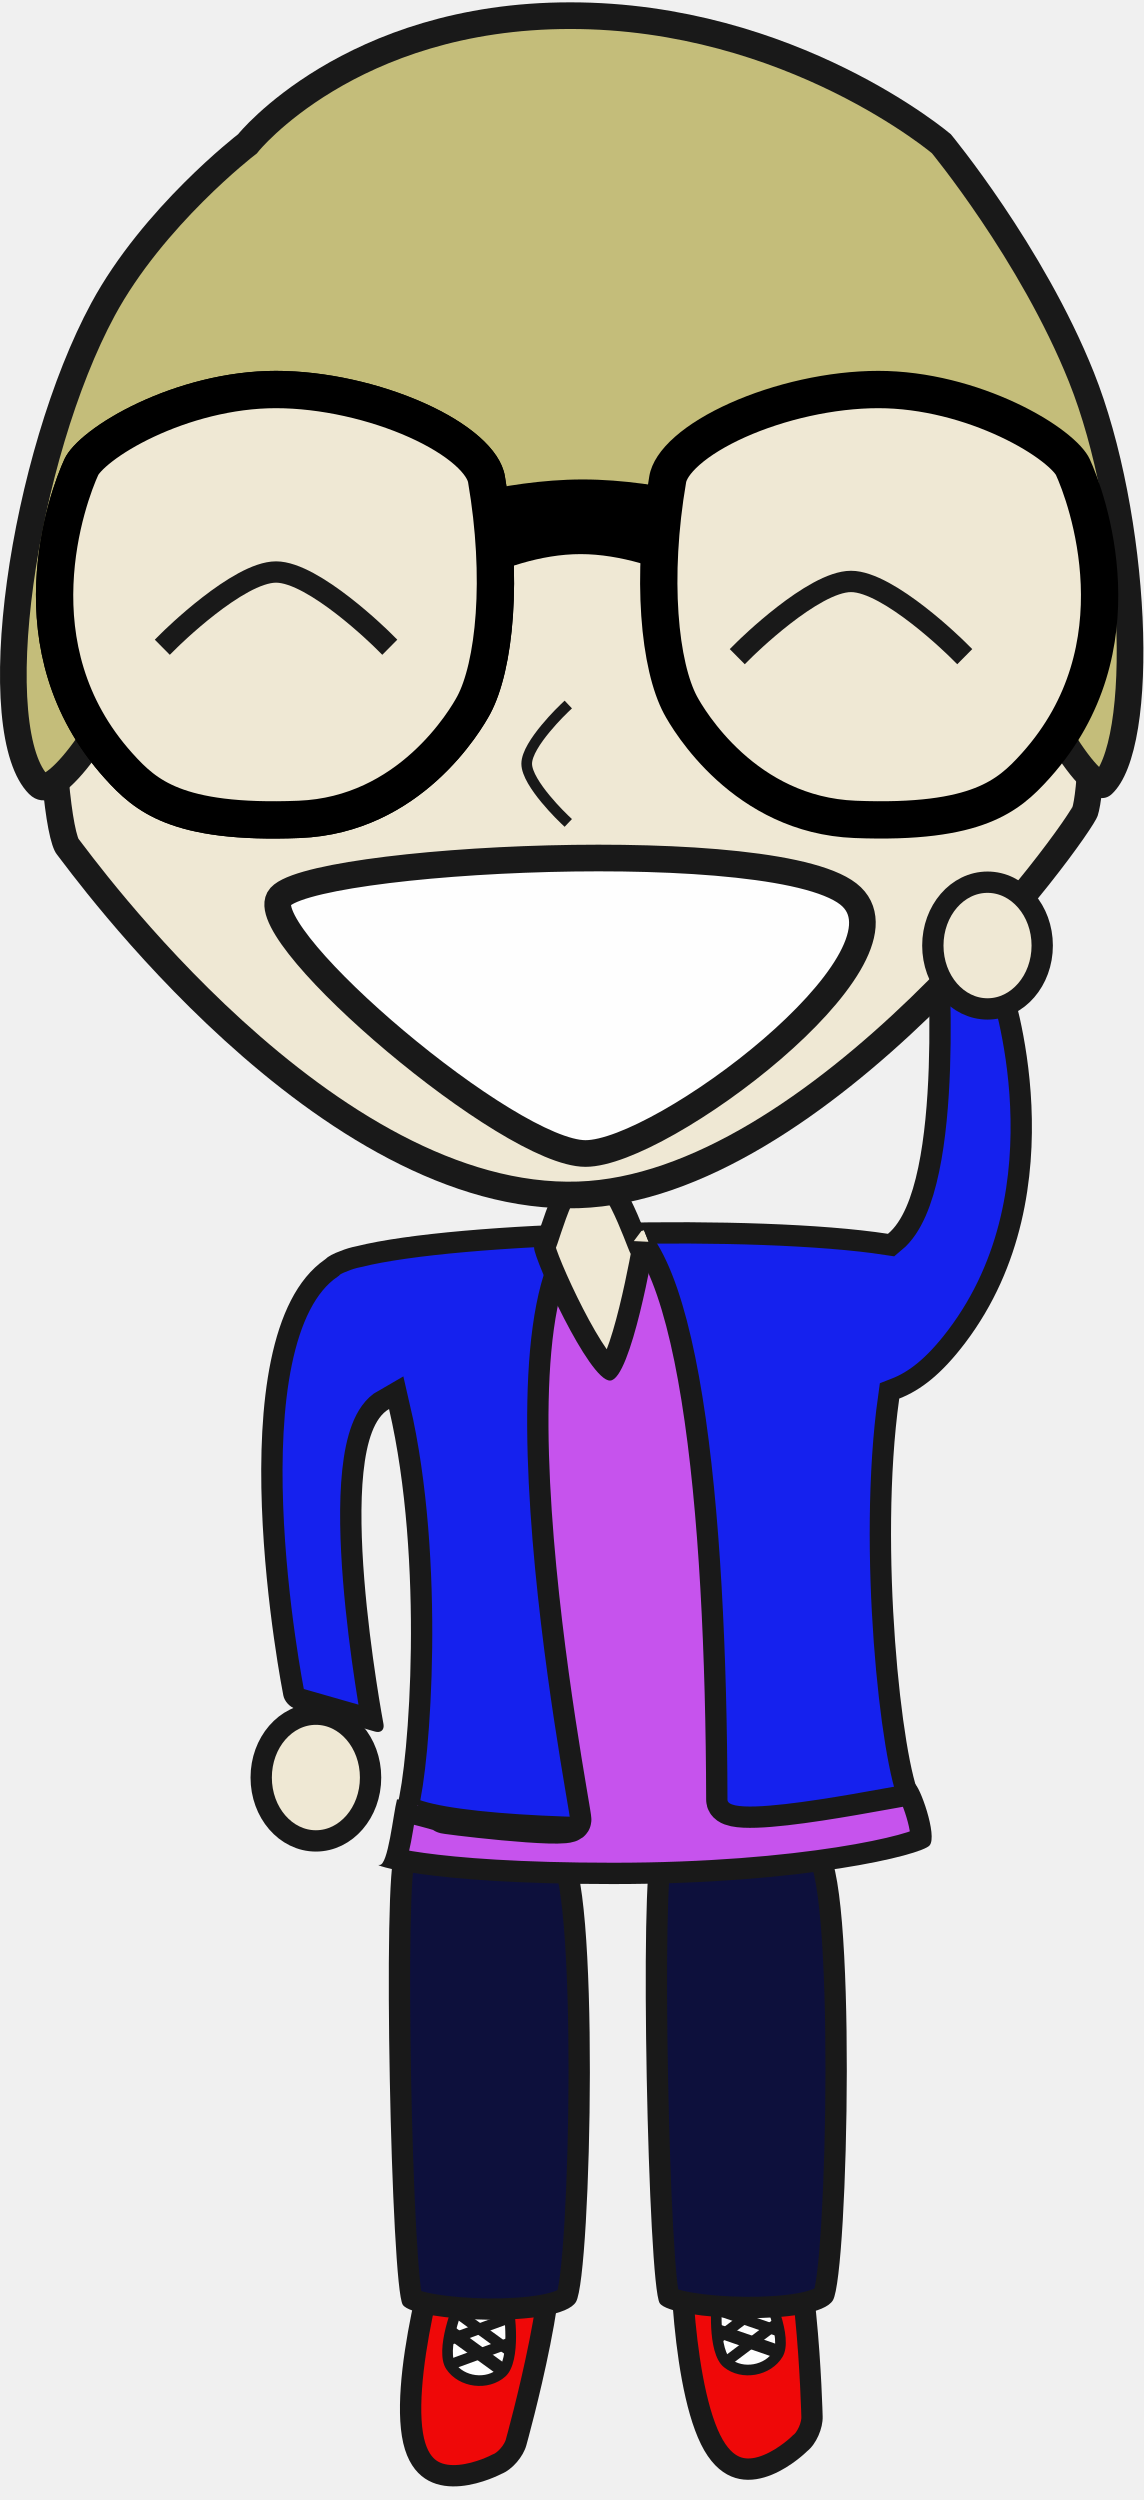
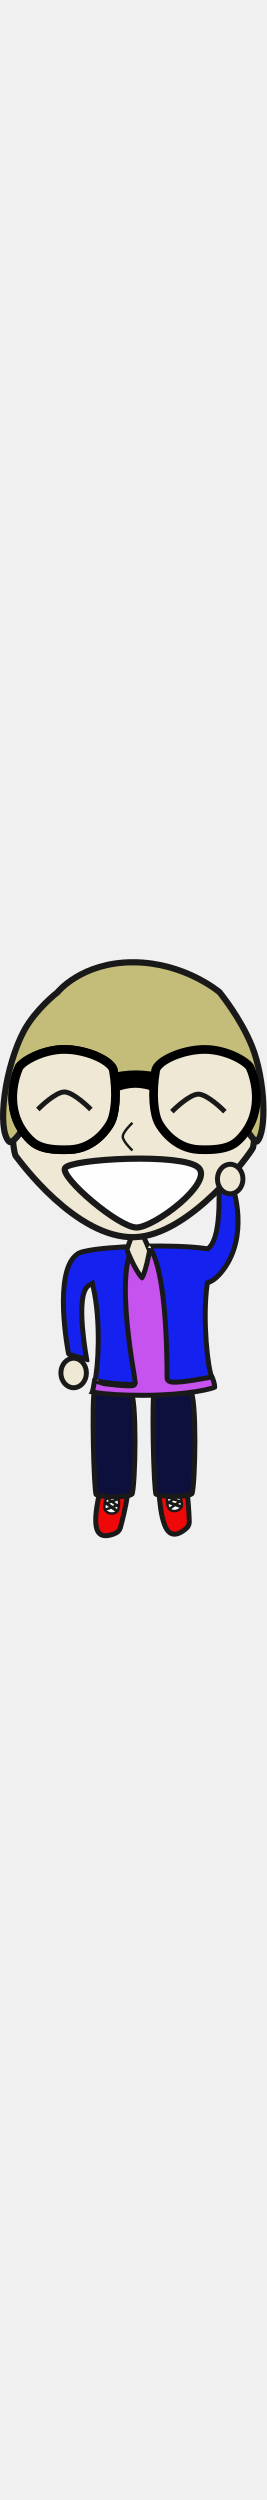
- <svg xmlns="http://www.w3.org/2000/svg" xmlns:xlink="http://www.w3.org/1999/xlink" width="429px" height="938px" viewBox="-6515 -3692 429 938" version="1.1">
+ <svg xmlns="http://www.w3.org/2000/svg" xmlns:xlink="http://www.w3.org/1999/xlink" width="100px" height="938px" viewBox="-6515 -3692 429 938" version="1.1">
  <defs>
    <path d="M-15.577,33.171 C7.481,22.19 68.748,32.047 68.748,32.047 C73.115,32.668 77.565,36.629 78.552,40.952 C78.552,40.952 86.281,66.137 76.655,77.095 C67.028,88.053 -7.646,78.062 -7.646,78.062 C-12.026,77.528 -17.499,74.074 -19.653,70.227 C-19.653,70.227 -38.635,44.152 -15.577,33.171 Z" id="path-1" />
    <mask id="mask-2" maskContentUnits="userSpaceOnUse" maskUnits="objectBoundingBox" x="0" y="0" width="108.487" height="54.248" fill="white">
      <use xlink:href="#path-1" />
    </mask>
    <path d="M4.624,3.937 C10.22,-2.548 21.413,-2.548 27.009,3.937 C32.606,10.422 27.009,29.876 27.009,29.876 L4.624,29.876 C4.624,29.876 -0.972,10.422 4.624,3.937 Z" id="path-3" />
    <mask id="mask-4" maskContentUnits="userSpaceOnUse" maskUnits="objectBoundingBox" x="0" y="0" width="27.36" height="30.802" fill="white">
      <use xlink:href="#path-3" />
    </mask>
    <path d="M-15.577,33.171 C7.481,22.19 68.748,32.047 68.748,32.047 C73.115,32.668 77.565,36.629 78.552,40.952 C78.552,40.952 86.281,66.137 76.655,77.095 C67.028,88.053 -7.646,78.062 -7.646,78.062 C-12.026,77.528 -17.499,74.074 -19.653,70.227 C-19.653,70.227 -38.635,44.152 -15.577,33.171 Z" id="path-5" />
    <mask id="mask-6" maskContentUnits="userSpaceOnUse" maskUnits="objectBoundingBox" x="0" y="0" width="108.487" height="54.248" fill="white">
      <use xlink:href="#path-5" />
    </mask>
    <path d="M4.624,3.937 C10.22,-2.548 21.413,-2.548 27.009,3.937 C32.606,10.422 27.009,29.876 27.009,29.876 L4.624,29.876 C4.624,29.876 -0.972,10.422 4.624,3.937 Z" id="path-7" />
    <mask id="mask-8" maskContentUnits="userSpaceOnUse" maskUnits="objectBoundingBox" x="0" y="0" width="27.36" height="30.802" fill="white">
      <use xlink:href="#path-7" />
    </mask>
    <path d="M9.29,5.87 C21.188,-0.932 69.477,-0.922 74.293,5.87 C79.109,12.663 78.553,168.799 74.293,175.353 C70.033,181.907 15.244,185.203 9.29,175.353 C3.336,165.503 -2.608,12.673 9.29,5.87 Z" id="path-9" />
    <mask id="mask-10" maskContentUnits="userSpaceOnUse" maskUnits="objectBoundingBox" x="0" y="0" width="75.281" height="180.793" fill="white">
      <use xlink:href="#path-9" />
    </mask>
    <path d="M55.122,345.701 C67.02,338.899 115.31,338.909 120.126,345.701 C124.942,352.494 124.386,508.63 120.126,515.184 C115.866,521.738 61.076,525.034 55.122,515.184 C49.169,505.334 43.224,352.504 55.122,345.701 Z" id="path-11" />
    <mask id="mask-12" maskContentUnits="userSpaceOnUse" maskUnits="objectBoundingBox" x="0" y="0" width="75.281" height="180.793" fill="white">
      <use xlink:href="#path-11" />
    </mask>
    <path d="M235.16,113.927 C185.812,106.359 73.622,109.12 35.775,118.584 C33.661,118.994 31.664,119.592 29.778,120.366 C27.05,121.351 25.085,122.396 24.003,123.498 C-18.383,152.712 8.299,287.105 8.299,287.105 C8.695,289.281 10.75,291.532 12.872,292.14 L42.743,300.694 C44.862,301.301 46.273,300.044 45.886,297.885 C45.886,297.885 25.957,192.184 47.973,179.675 C61.224,236.668 55.521,312.364 51.004,328.624 C45.998,346.647 257.028,344.428 247.359,325.59 C240.395,312.022 231.534,231.786 239.394,175.746 C247.548,172.573 255.351,166.449 264.111,154.89 C307.78,97.265 281.12,19.922 281.12,19.922 C280.493,17.812 278.384,15.22 276.457,14.134 L252.761,0.784 C250.835,-0.301 249.391,0.593 249.538,2.783 C249.538,2.783 256.802,95.995 235.16,113.927 Z" id="path-13" />
    <mask id="mask-14" maskContentUnits="userSpaceOnUse" maskUnits="objectBoundingBox" x="0" y="0" width="289.16" height="340.683" fill="white">
      <use xlink:href="#path-13" />
    </mask>
    <path d="M69.186,330.98 C65.252,330.773 115.556,336.993 115.893,333.823 C116.23,330.653 70.961,105.263 130.747,104.84 C164.977,104.598 174.707,219 174.948,326.25 C174.967,334.636 243.134,319.728 245.041,320.175 C246.947,320.622 253.881,339.779 250.778,343.41 C247.675,347.041 203.639,357.9 131.987,357.9 C60.336,357.9 41.055,350.307 44.35,350.724 C47.645,351.141 49.541,331.381 50.95,326.173 C51.104,325.606 72.515,331.156 69.186,330.98 Z" id="path-15" />
    <mask id="mask-16" maskContentUnits="userSpaceOnUse" maskUnits="objectBoundingBox" x="0" y="0" width="207.566" height="253.06" fill="white">
      <use xlink:href="#path-15" />
    </mask>
    <path d="M114.175,103.851 C117.185,101.024 113.433,103.032 115.977,102.589 C118.521,102.147 145.649,85.194 153.343,94.177 C161.037,103.159 146.509,130.783 145.603,134.055 C144.698,137.326 146.848,134.845 146.848,134.845 C146.848,134.845 104.904,164.589 99.129,159.256 C93.353,153.922 111.165,106.677 114.175,103.851 Z" id="path-17" />
    <mask id="mask-18" maskContentUnits="userSpaceOnUse" maskUnits="objectBoundingBox" x="0" y="0" width="57.598" height="68.34" fill="white">
      <use xlink:href="#path-17" />
    </mask>
    <path d="M21.297,169.445 C24.036,167.046 33.229,126.571 76.464,89.93 C112.786,59.147 180.029,38.265 219.898,37.744 C264.728,37.159 333.853,64.331 368.547,99.074 C401.435,132.009 401.006,165.282 404.019,169.445 C415.735,185.631 417.359,289.315 411.83,306.13 C409.132,314.332 310.56,450.249 217.204,453.313 C119.181,456.53 26.107,326.549 21.297,320.518 C11.905,308.742 10.61,178.801 21.297,169.445 Z" id="path-19" />
    <mask id="mask-20" maskContentUnits="userSpaceOnUse" maskUnits="objectBoundingBox" x="0" y="0" width="401.123" height="415.637" fill="white">
      <use xlink:href="#path-19" />
    </mask>
    <path d="M89.319,50.378 C89.319,50.378 129.064,0.875 213.964,0.875 C298.865,0.875 356.764,50.378 356.764,50.378 C356.764,50.378 391.396,92.172 410.379,139.621 C431.316,191.953 436.001,280.283 417.196,297.889 C397.437,316.389 343.444,163.76 335.159,158.69 C326.796,153.574 307.109,206.164 208.082,206.164 C109.055,206.164 110.369,151.21 99.12,164.851 C87.378,179.091 33.252,320.347 10.885,297.889 C-12.133,274.777 4.053,169.574 34.258,113.687 C53.605,77.889 89.319,50.378 89.319,50.378 Z" id="path-21" />
    <mask id="mask-22" maskContentUnits="userSpaceOnUse" maskUnits="objectBoundingBox" x="0" y="0" width="429" height="299.428" fill="white">
      <use xlink:href="#path-21" />
    </mask>
    <path d="M10.711,33.104 C16.296,21.003 52.545,3.12307181e-15 90.036,0 C127.528,0 172.453,19.154 175.943,39.47 C182.443,77.295 179.333,111.937 170.481,128.595 C167.15,134.864 144.522,173.467 99.052,175.274 C51.071,177.18 37.255,165.629 25.732,152.786 C-17.02,105.138 5.125,45.204 10.711,33.104 Z" id="path-23" />
    <mask id="mask-24" maskContentUnits="userSpaceOnUse" maskUnits="objectBoundingBox" x="0" y="0" width="179.408" height="175.481" fill="white">
      <use xlink:href="#path-23" />
    </mask>
    <path d="M144.749,50.929 C144.749,50.929 174.624,40.743 205.16,40.743 C235.697,40.743 266.284,50.929 266.284,50.929 L266.284,90.398 C266.284,90.398 234.413,68.754 204.359,68.754 C174.304,68.754 144.749,90.398 144.749,90.398 L144.749,50.929 Z" id="path-25" />
    <mask id="mask-26" maskContentUnits="userSpaceOnUse" maskUnits="objectBoundingBox" x="0" y="0" width="121.535" height="49.655" fill="white">
      <use xlink:href="#path-25" />
    </mask>
    <path d="M10.711,33.104 C16.296,21.003 52.545,3.12307181e-15 90.036,0 C127.528,0 172.453,19.154 175.943,39.47 C182.443,77.295 179.333,111.937 170.481,128.595 C167.15,134.864 144.522,173.467 99.052,175.274 C51.071,177.18 37.255,165.629 25.732,152.786 C-17.02,105.138 5.125,45.204 10.711,33.104 Z" id="path-27" />
    <mask id="mask-28" maskContentUnits="userSpaceOnUse" maskUnits="objectBoundingBox" x="0" y="0" width="179.408" height="175.481" fill="white">
      <use xlink:href="#path-27" />
    </mask>
    <path d="M237.394,33.104 C242.979,21.003 279.228,3.12307181e-15 316.719,0 C354.211,0 399.136,19.154 402.627,39.47 C409.126,77.295 406.016,111.937 397.164,128.595 C393.833,134.864 371.205,173.467 325.735,175.274 C277.754,177.18 263.938,165.629 252.415,152.786 C209.663,105.138 231.808,45.204 237.394,33.104 Z" id="path-29" />
    <mask id="mask-30" maskContentUnits="userSpaceOnUse" maskUnits="objectBoundingBox" x="0" y="0" width="179.408" height="175.481" fill="white">
      <use xlink:href="#path-29" />
    </mask>
  </defs>
  <g id="Group-24" stroke="none" stroke-width="1" fill="none" fill-rule="evenodd" transform="translate(-6515, -3692)">
    <g id="Group-21" transform="translate(98, 349)" stroke="#191919">
      <g id="Group-16" transform="translate(81.88689, 530.6221) rotate(8) translate(-81.88689, -530.6221) translate(54.38689, 475.6221)">
        <use id="Rectangle-9" mask="url(#mask-2)" stroke-width="16" fill="#EF0808" transform="translate(27.24356, 55.10515) rotate(-90) translate(-27.24356, -55.10515) " xlink:href="#path-1" />
        <g id="Group-19" transform="translate(27.5, 55) rotate(-90) translate(-27.5, -55) translate(11.5, 40.5)">
          <use id="Rectangle-10" mask="url(#mask-4)" stroke-width="8" fill="#FEFEFE" transform="translate(15.81673, 14.47464) rotate(-91) translate(-15.81673, -14.47464) " xlink:href="#path-3" />
          <path d="M4.636,8.597 L22.479,18.095" id="Line" stroke-width="5" stroke-linecap="square" transform="translate(13.55724, 13.3461) rotate(-90) translate(-13.55724, -13.3461) " />
          <path d="M11.547,10.033 L30.407,20.072" id="Line" stroke-width="4" stroke-linecap="square" transform="translate(20.97698, 15.0522) rotate(-90) translate(-20.97698, -15.0522) " />
          <path d="M3.146,9.489 L20.989,18.986" id="Line" stroke-width="4" stroke-linecap="square" transform="translate(12.06724, 14.23744) scale(-1, 1) rotate(-90) translate(-12.06724, -14.23744) " />
          <path d="M12.733,9.321 L31.593,19.36" id="Line" stroke-width="4" stroke-linecap="square" transform="translate(22.163, 14.34059) scale(-1, 1) rotate(-90) translate(-22.163, -14.34059) " />
        </g>
      </g>
      <g id="Group-16" transform="translate(182.7653, 526.6348) rotate(-9) translate(-182.7653, -526.6348) translate(155.2653, 471.6348)">
        <use id="Rectangle-9" mask="url(#mask-6)" stroke-width="16" fill="#EF0808" transform="translate(27.24356, 55.10515) rotate(-90) translate(-27.24356, -55.10515) " xlink:href="#path-5" />
        <g id="Group-19" transform="translate(27.5, 55) rotate(-90) translate(-27.5, -55) translate(11.5, 40.5)">
          <use id="Rectangle-10" mask="url(#mask-8)" stroke-width="8" fill="#FEFEFE" transform="translate(15.81673, 14.47464) rotate(-91) translate(-15.81673, -14.47464) " xlink:href="#path-7" />
          <path d="M4.636,8.597 L22.479,18.095" id="Line" stroke-width="5" stroke-linecap="square" transform="translate(13.55724, 13.3461) rotate(-90) translate(-13.55724, -13.3461) " />
          <path d="M11.547,10.033 L30.407,20.072" id="Line" stroke-width="4" stroke-linecap="square" transform="translate(20.97698, 15.0522) rotate(-90) translate(-20.97698, -15.0522) " />
          <path d="M3.146,9.489 L20.989,18.986" id="Line" stroke-width="4" stroke-linecap="square" transform="translate(12.06724, 14.23744) scale(-1, 1) rotate(-90) translate(-12.06724, -14.23744) " />
          <path d="M12.733,9.321 L31.593,19.36" id="Line" stroke-width="4" stroke-linecap="square" transform="translate(22.163, 14.34059) scale(-1, 1) rotate(-90) translate(-22.163, -14.34059) " />
        </g>
      </g>
      <g id="Group-18" transform="translate(142.235, 339.23)" stroke-width="16" fill="#0D103C">
        <use id="Rectangle-16" mask="url(#mask-10)" transform="translate(40.05919, 91.16866) scale(-1, 1) rotate(1) translate(-40.05919, -91.16866) " xlink:href="#path-9" />
      </g>
      <use id="Rectangle-16" mask="url(#mask-12)" stroke-width="16" fill="#0D103C" transform="translate(85.89197, 430.9996) scale(-1, 1) rotate(1) translate(-85.89197, -430.9996) " xlink:href="#path-11" />
      <use id="Combined-Shape" mask="url(#mask-14)" stroke-width="16" fill="#1521EE" xlink:href="#path-13" />
      <use id="Rectangle-8" mask="url(#mask-16)" stroke-width="16" fill="#C653ED" xlink:href="#path-15" />
      <use id="Rectangle-6" mask="url(#mask-18)" stroke-width="16" fill="#EFE8D4" transform="translate(126.7831, 125.7258) rotate(-45) translate(-126.7831, -125.7258) " xlink:href="#path-17" />
      <ellipse id="Oval-5" stroke-width="8" fill="#EFE8D4" cx="20.52" cy="317.935" rx="20.52" ry="23.775" />
    </g>
    <g id="Group-9">
      <use id="Rectangle-4" stroke="#191919" mask="url(#mask-20)" stroke-width="20" fill="#EFE8D4" xlink:href="#path-19" />
      <use id="Rectangle-3" stroke="#191919" mask="url(#mask-22)" stroke-width="20" fill="#C4BD7A" xlink:href="#path-21" />
      <g id="Group-7" transform="translate(13.48286, 139.1481)" stroke="#000000">
        <use id="Rectangle-8" mask="url(#mask-24)" stroke-width="28" fill="#EFE8D4" xlink:href="#path-23" />
        <use id="Rectangle-9" mask="url(#mask-26)" stroke-width="2" fill="#000000" xlink:href="#path-25" />
        <use id="Rectangle-8" mask="url(#mask-28)" stroke-width="28" fill="#EFE8D4" xlink:href="#path-27" />
        <use id="Rectangle-8" mask="url(#mask-30)" stroke-width="28" fill="#EFE8D4" transform="translate(316.387, 87.74034) scale(-1, 1) translate(-316.387, -87.74034) " xlink:href="#path-29" />
      </g>
      <path d="M219.685,321.927 C248.32,321.927 344.299,394.193 319.535,418.226 C294.771,442.26 112.805,432.618 104.679,417.538 C96.553,402.457 191.051,321.927 219.685,321.927 Z" id="Triangle" stroke="#191919" stroke-width="10" fill="#FEFEFE" transform="translate(213.881, 377.3624) scale(1, -1) translate(-213.881, -377.3624) " />
      <path d="M63.737,214.618 C63.737,214.618 89.374,240.03 103.573,240.03 C117.772,240.03 143.409,214.618 143.409,214.618" id="Line" stroke="#191919" stroke-width="8" stroke-linecap="square" transform="translate(103.5729, 227.3243) scale(1, -1) translate(-103.5729, -227.3243) " />
      <path d="M279.463,218.156 C279.463,218.156 305.1,243.568 319.299,243.568 C333.497,243.568 359.134,218.156 359.134,218.156" id="Line" stroke="#191919" stroke-width="8" stroke-linecap="square" transform="translate(319.2986, 230.8619) scale(1, -1) translate(-319.2986, -230.8619) " />
      <path d="M183.857,279.475 C183.857,279.475 197.267,293.626 204.694,293.626 C212.121,293.626 225.531,279.475 225.531,279.475" id="Line" stroke="#191919" stroke-width="4" stroke-linecap="square" transform="translate(204.6943, 286.5506) scale(1, -1) rotate(90) translate(-204.6943, -286.5506) " />
    </g>
    <ellipse id="Oval-5" stroke="#191919" stroke-width="8" fill="#EFE8D4" cx="370.52" cy="354.775" rx="20.52" ry="23.775" />
  </g>
</svg>
